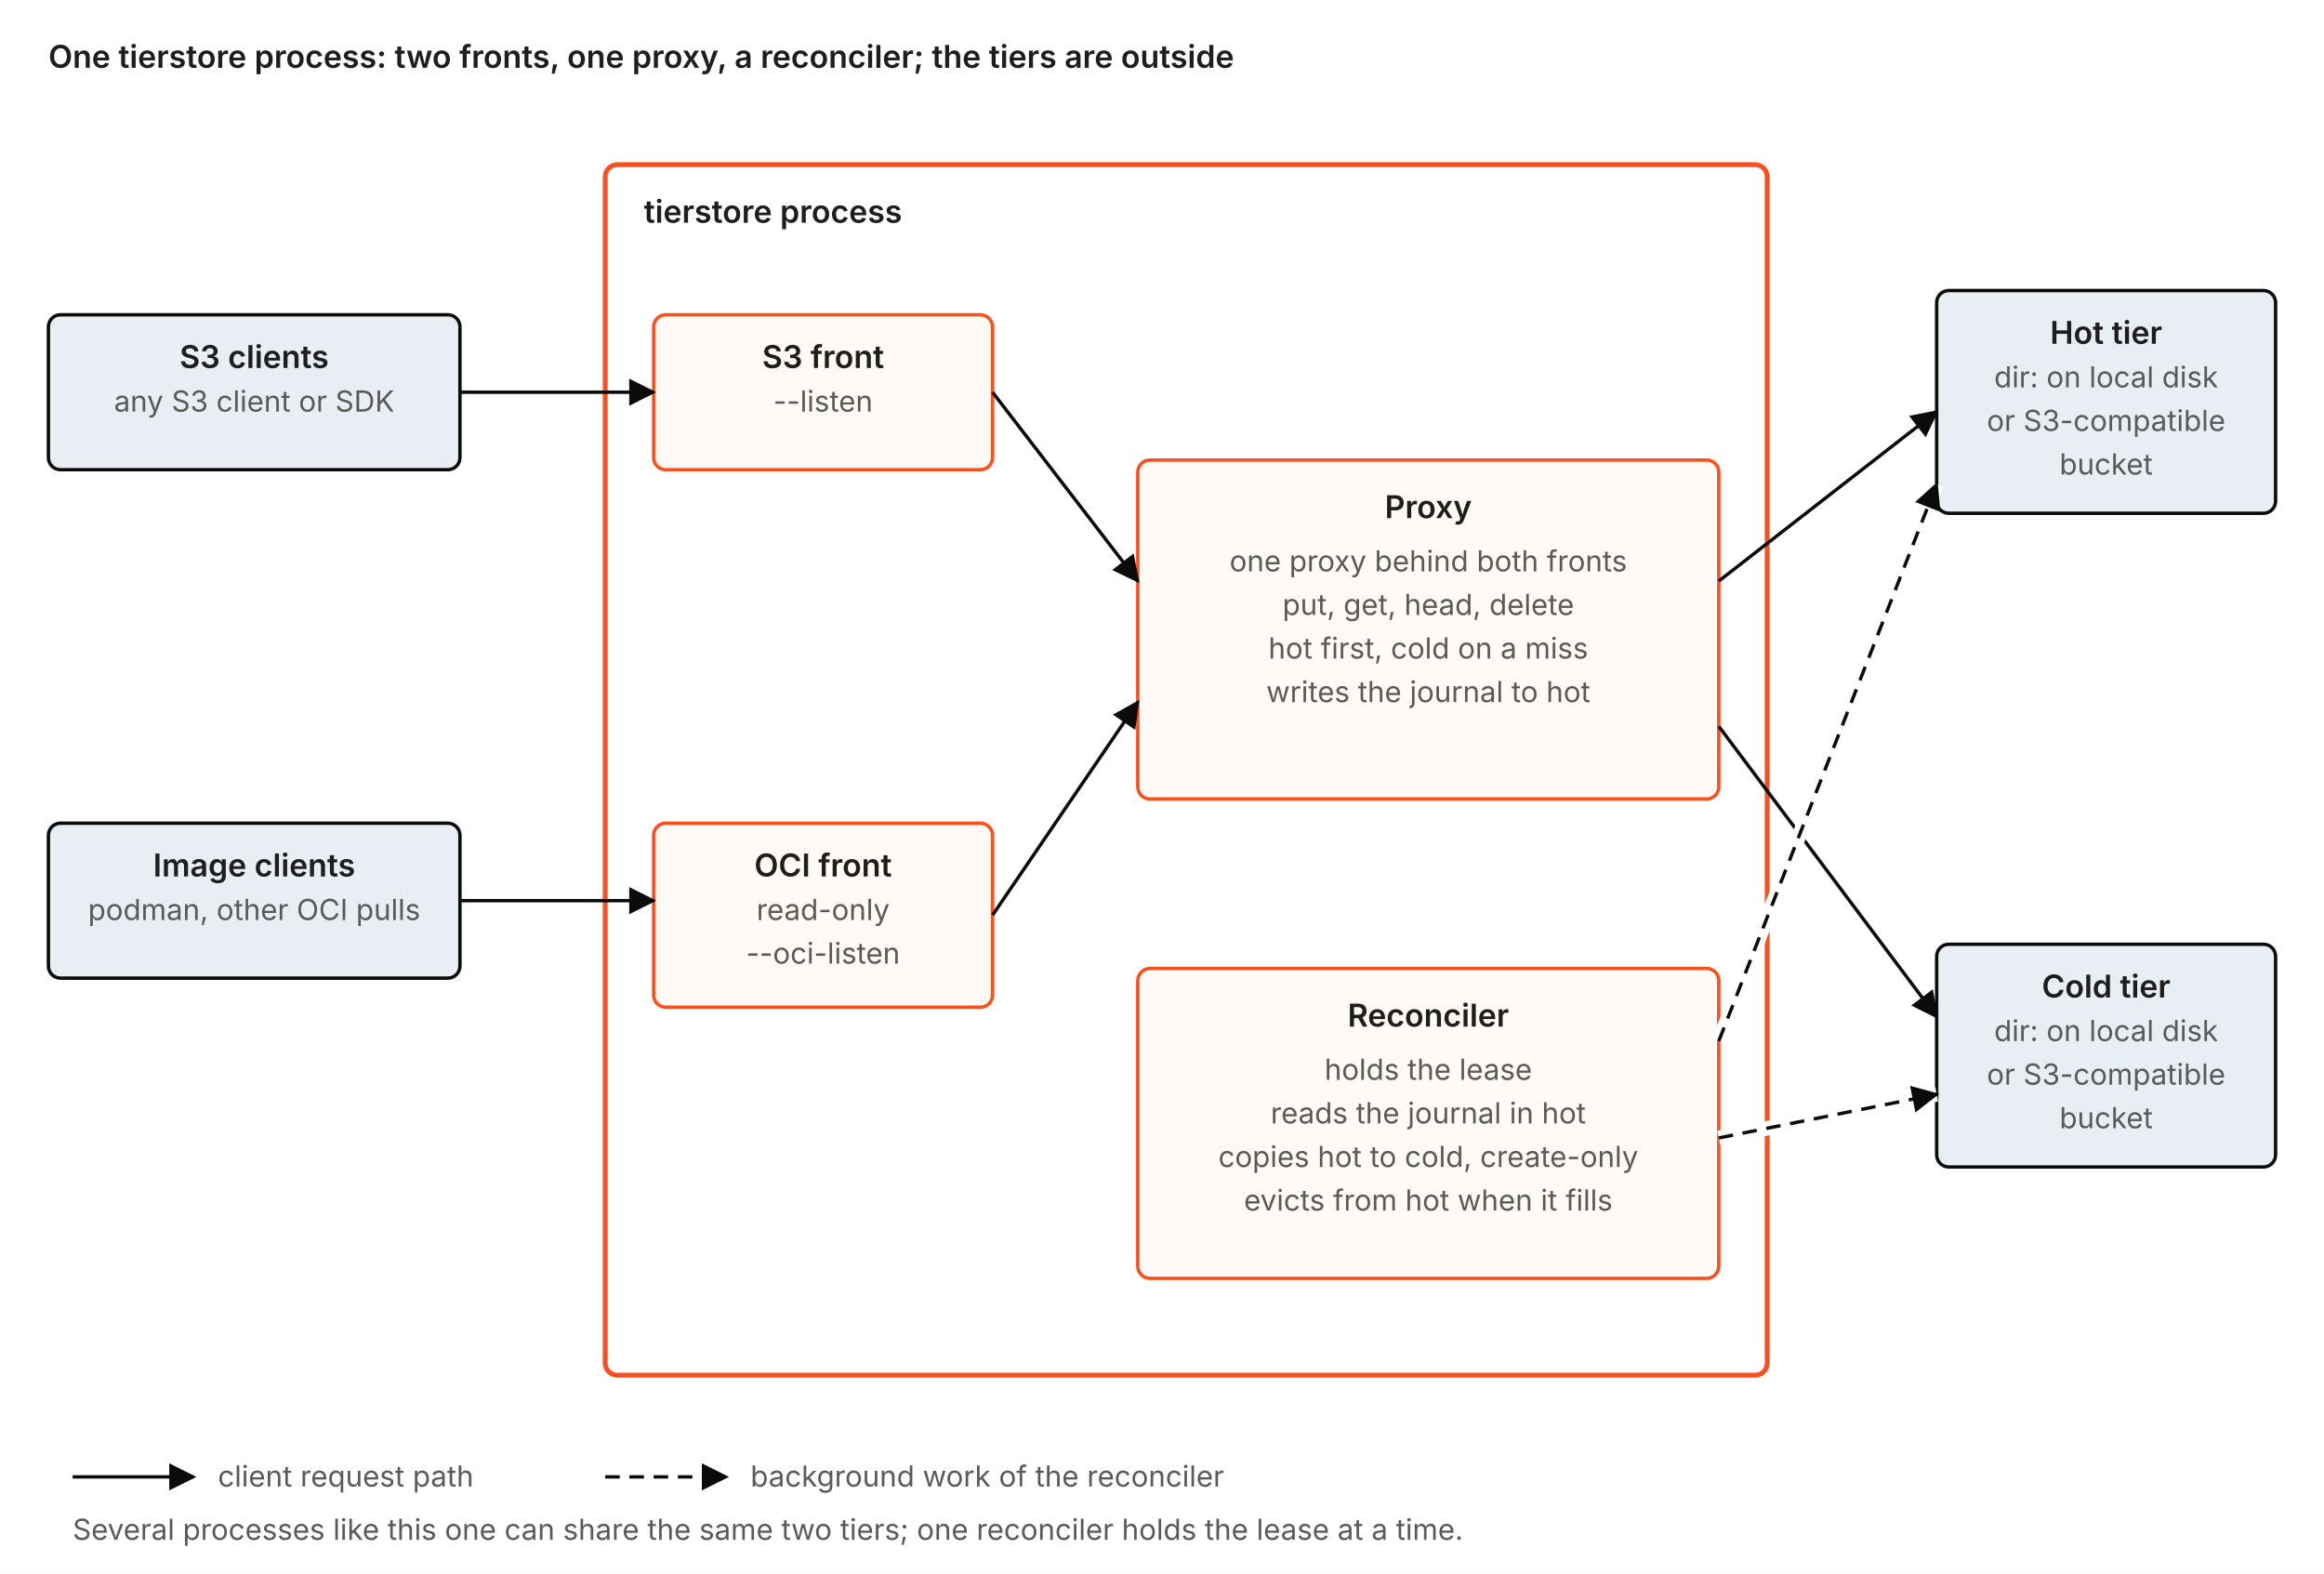
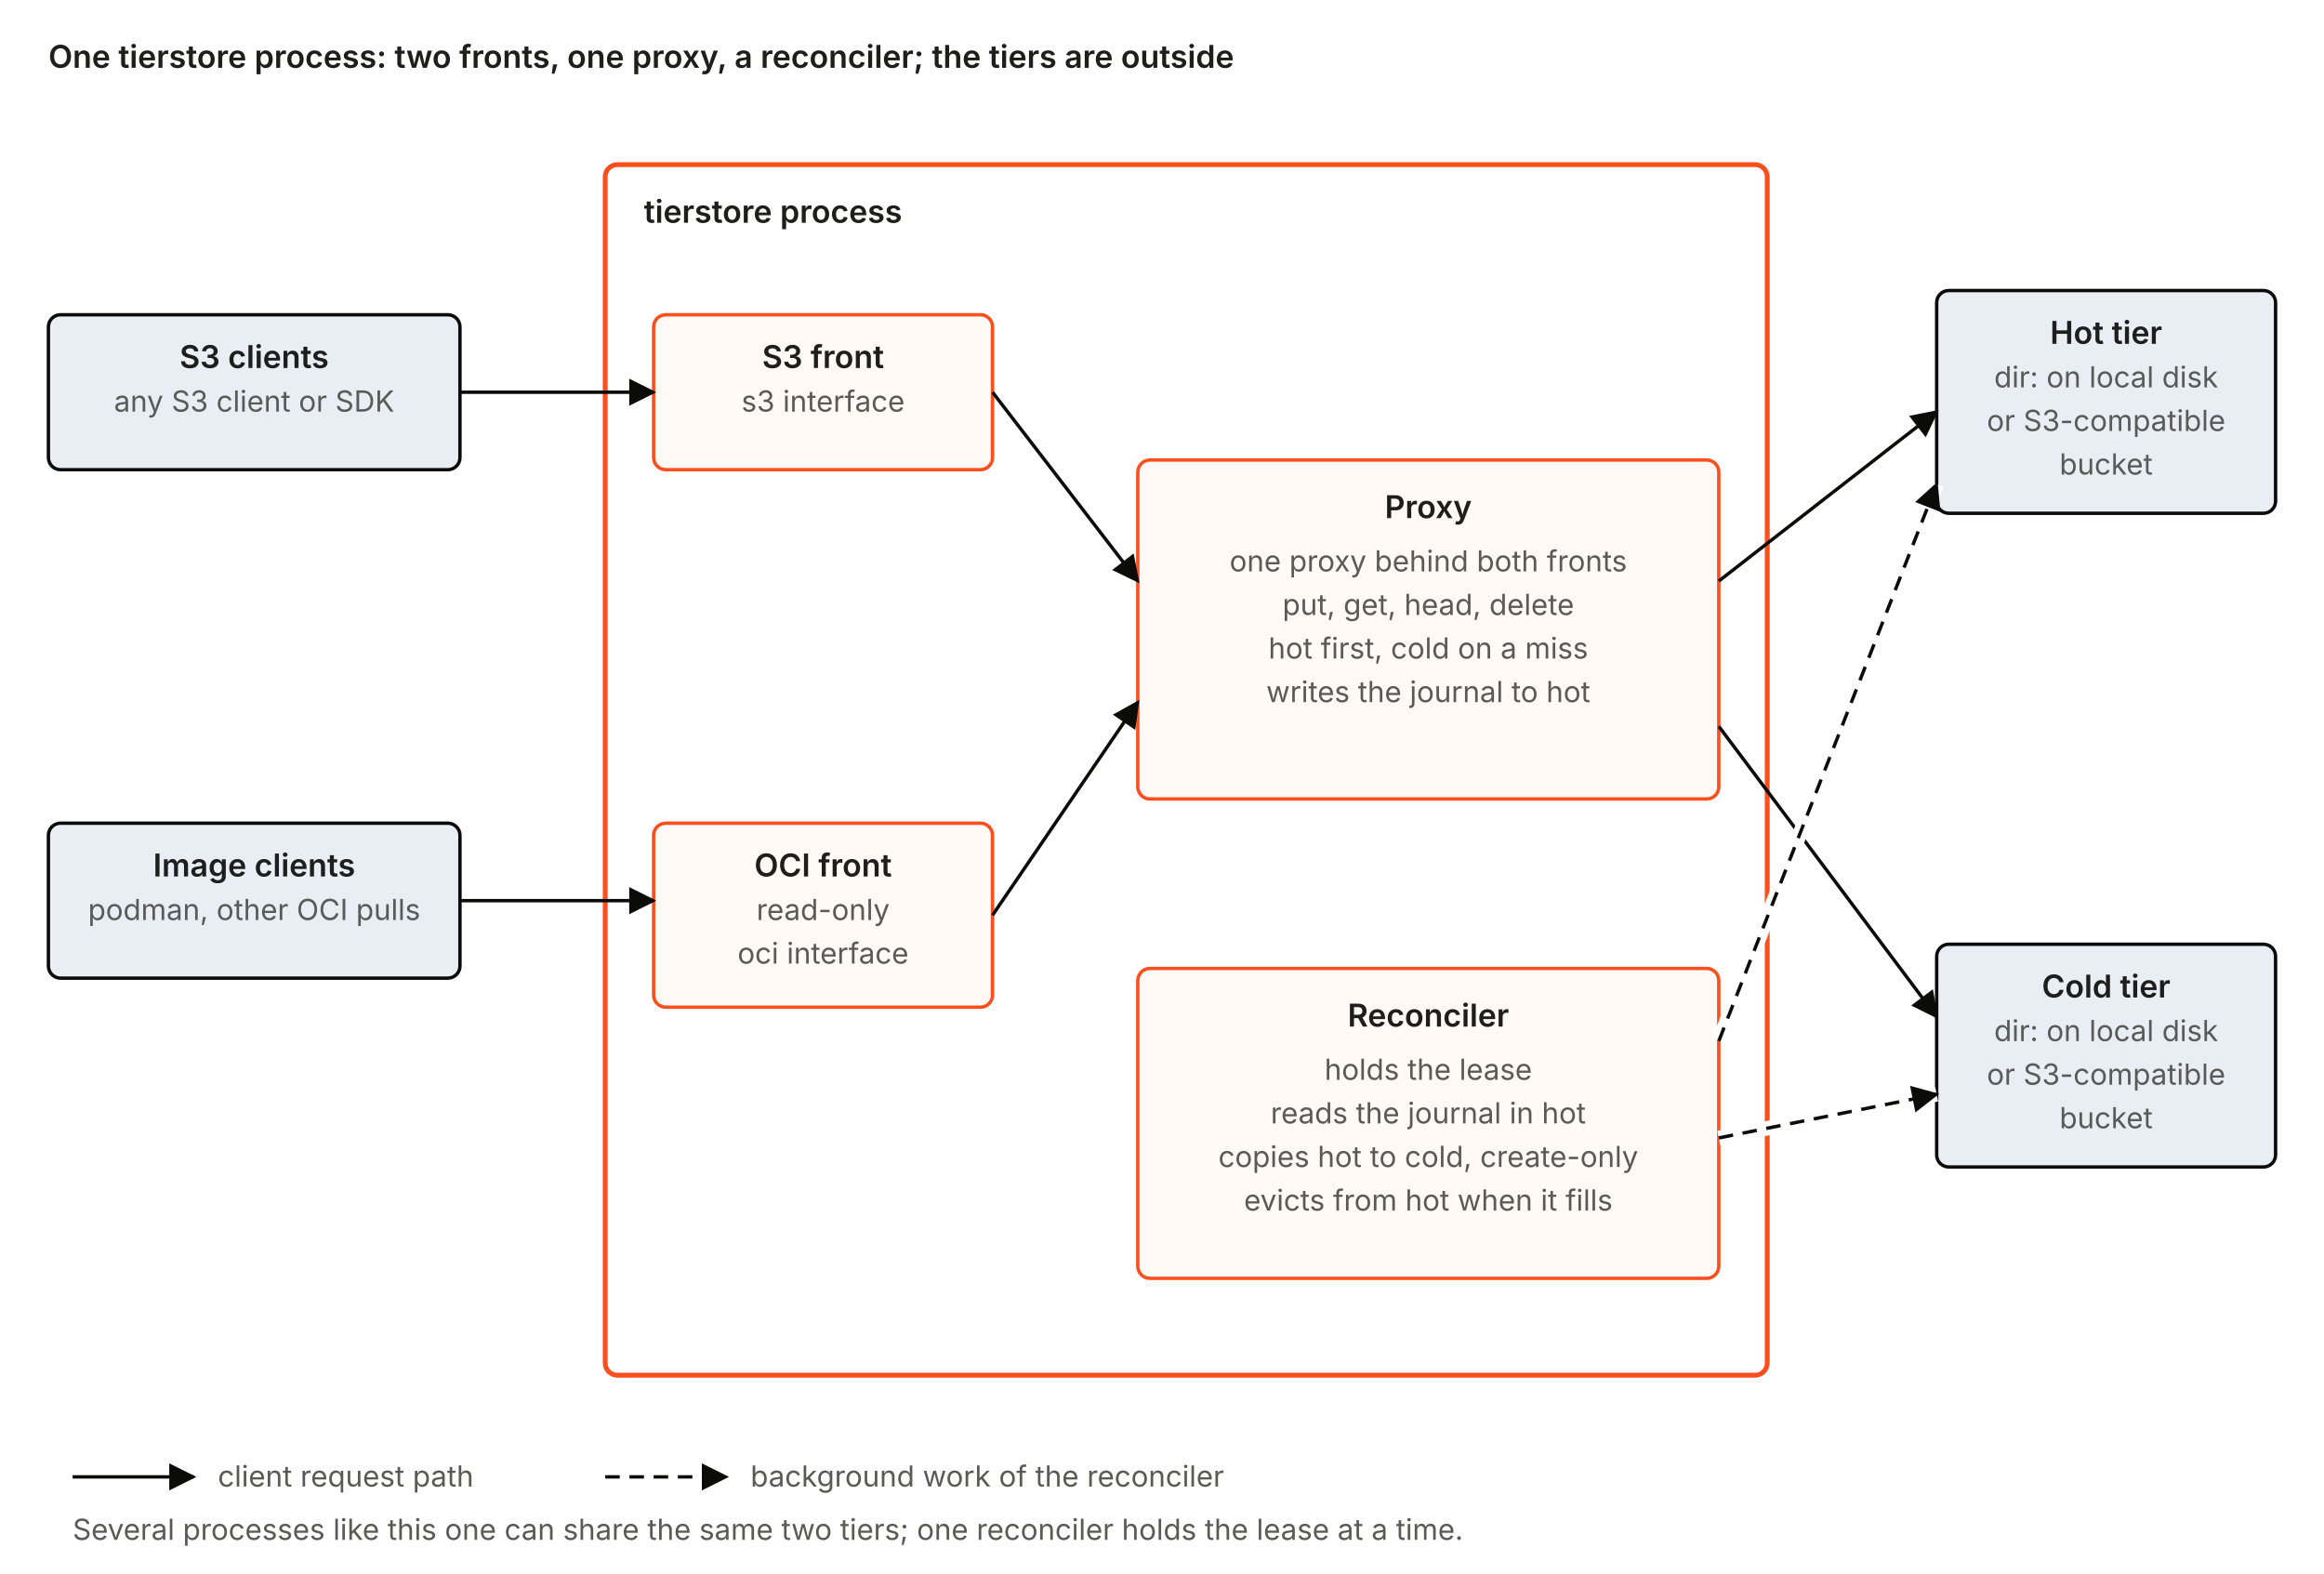
<svg xmlns="http://www.w3.org/2000/svg" viewBox="0 0 960 650" width="960" height="650" role="img" aria-label="Components and deployment of a tierstore process: S3 and OCI fronts over one proxy, a reconciler, and the hot and cold tiers outside the process.">
  <defs>
    <marker id="components-ak" viewBox="0 0 10 10" refX="9" refY="5" markerWidth="8" markerHeight="8" orient="auto">
      <path d="M0,0 L10,5 L0,10 z" fill="#0B0B0A" />
    </marker>
    <marker id="components-ao" viewBox="0 0 10 10" refX="9" refY="5" markerWidth="8" markerHeight="8" orient="auto">
      <path d="M0,0 L10,5 L0,10 z" fill="#FD4F1D" />
    </marker>
  </defs>
  <style>
.box{fill:#FFFFFF;stroke:#0B0B0A;stroke-width:1.4}
.box-b{fill:#E8EEF4;stroke:#0B0B0A;stroke-width:1.4}
.box-o{fill:#FFFAF5;stroke:#FD4F1D;stroke-width:1.4}
.box-t{fill:none;stroke:#FD4F1D;stroke-width:2}
.box-p{fill:none;stroke:#5A5A57;stroke-width:1.6;stroke-dasharray:7 5}
.ln{stroke:#0B0B0A;fill:none;stroke-width:1.4}
.ln-d{stroke:#0B0B0A;fill:none;stroke-width:1.4;stroke-dasharray:6 4}
.ln-o{stroke:#FD4F1D;fill:none;stroke-width:1.6}
text{fill:#1E1E1D;font-family:system-ui,-apple-system,'Segoe UI',sans-serif;font-size:13px}
.b{font-weight:600}
.t-m{fill:#5A5A57;font-size:12px}
.lbl{paint-order:stroke;stroke:#FFFFFF;stroke-width:4px;stroke-linejoin:round}
</style>
  <rect x="0" y="0" width="960" height="650" fill="#FFFFFF" />
  <text x="20" y="28" class="b" font-size="16" text-anchor="start">One tierstore process: two fronts, one proxy, a reconciler; the tiers are outside</text>
  <rect x="250" y="68" width="480" height="500" rx="5" class="box-t" />
  <text x="266" y="92" class="b" text-anchor="start">tierstore process</text>
  <rect x="20" y="130" width="170" height="64" rx="5" class="box-b" />
  <text x="105.0" y="152" class="b" text-anchor="middle">S3 clients</text>
  <text x="105.0" y="170" class="t-m" text-anchor="middle">any S3 client or SDK</text>
  <rect x="20" y="340" width="170" height="64" rx="5" class="box-b" />
  <text x="105.0" y="362" class="b" text-anchor="middle">Image clients</text>
  <text x="105.0" y="380" class="t-m" text-anchor="middle">podman, other OCI pulls</text>
  <rect x="270" y="130" width="140" height="64" rx="5" class="box-o" />
  <text x="340.0" y="152" class="b" text-anchor="middle">S3 front</text>
-   <text x="340.0" y="170" class="t-m" text-anchor="middle">--listen</text>
+   <text x="340.0" y="170" class="t-m" text-anchor="middle">s3 interface</text>
  <rect x="270" y="340" width="140" height="76" rx="5" class="box-o" />
  <text x="340" y="362" class="b" text-anchor="middle">OCI front</text>
  <text x="340" y="380" class="t-m" text-anchor="middle">read-only</text>
-   <text x="340" y="398" class="t-m" text-anchor="middle">--oci-listen</text>
+   <text x="340" y="398" class="t-m" text-anchor="middle">oci interface</text>
  <rect x="470" y="190" width="240" height="140" rx="5" class="box-o" />
  <text x="590" y="214" class="b" text-anchor="middle">Proxy</text>
  <text x="590" y="236" class="t-m" text-anchor="middle">one proxy behind both fronts</text>
  <text x="590" y="254" class="t-m" text-anchor="middle">put, get, head, delete</text>
  <text x="590" y="272" class="t-m" text-anchor="middle">hot first, cold on a miss</text>
  <text x="590" y="290" class="t-m" text-anchor="middle">writes the journal to hot</text>
  <rect x="470" y="400" width="240" height="128" rx="5" class="box-o" />
  <text x="590" y="424" class="b" text-anchor="middle">Reconciler</text>
  <text x="590" y="446" class="t-m" text-anchor="middle">holds the lease</text>
  <text x="590" y="464" class="t-m" text-anchor="middle">reads the journal in hot</text>
  <text x="590" y="482" class="t-m" text-anchor="middle">copies hot to cold, create-only</text>
  <text x="590" y="500" class="t-m" text-anchor="middle">evicts from hot when it fills</text>
  <rect x="800" y="120" width="140" height="92" rx="5" class="box-b" />
  <text x="870.0" y="142" class="b" text-anchor="middle">Hot tier</text>
  <text x="870.0" y="160" class="t-m" text-anchor="middle">dir: on local disk</text>
  <text x="870.0" y="178" class="t-m" text-anchor="middle">or S3-compatible</text>
  <text x="870.0" y="196" class="t-m" text-anchor="middle">bucket</text>
  <rect x="800" y="390" width="140" height="92" rx="5" class="box-b" />
  <text x="870.0" y="412" class="b" text-anchor="middle">Cold tier</text>
  <text x="870.0" y="430" class="t-m" text-anchor="middle">dir: on local disk</text>
  <text x="870.0" y="448" class="t-m" text-anchor="middle">or S3-compatible</text>
  <text x="870.0" y="466" class="t-m" text-anchor="middle">bucket</text>
  <line x1="190" y1="162" x2="270" y2="162" class="ln" marker-end="url(#components-ak)" />
  <line x1="190" y1="372" x2="270" y2="372" class="ln" marker-end="url(#components-ak)" />
  <line x1="410" y1="162" x2="470" y2="240" class="ln" marker-end="url(#components-ak)" />
  <line x1="410" y1="378" x2="470" y2="290" class="ln" marker-end="url(#components-ak)" />
  <line x1="710" y1="240" x2="800" y2="170" class="ln" marker-end="url(#components-ak)" />
  <line x1="710" y1="300" x2="800" y2="420" class="ln" marker-end="url(#components-ak)" />
  <line x1="710" y1="470" x2="800" y2="452" stroke="#FFFFFF" stroke-width="6" />
  <line x1="710" y1="470" x2="800" y2="452" class="ln-d" marker-end="url(#components-ak)" />
  <line x1="710" y1="430" x2="800" y2="200" stroke="#FFFFFF" stroke-width="6" />
  <line x1="710" y1="430" x2="800" y2="200" class="ln-d" marker-end="url(#components-ak)" />
  <line x1="30" y1="610" x2="80" y2="610" class="ln" marker-end="url(#components-ak)" />
  <text x="90" y="614" class="t-m" text-anchor="start">client request path</text>
  <line x1="250" y1="610" x2="300" y2="610" class="ln-d" marker-end="url(#components-ak)" />
  <text x="310" y="614" class="t-m" text-anchor="start">background work of the reconciler</text>
  <text x="30" y="636" class="t-m" text-anchor="start">Several processes like this one can share the same two tiers; one reconciler holds the lease at a time.</text>
</svg>
